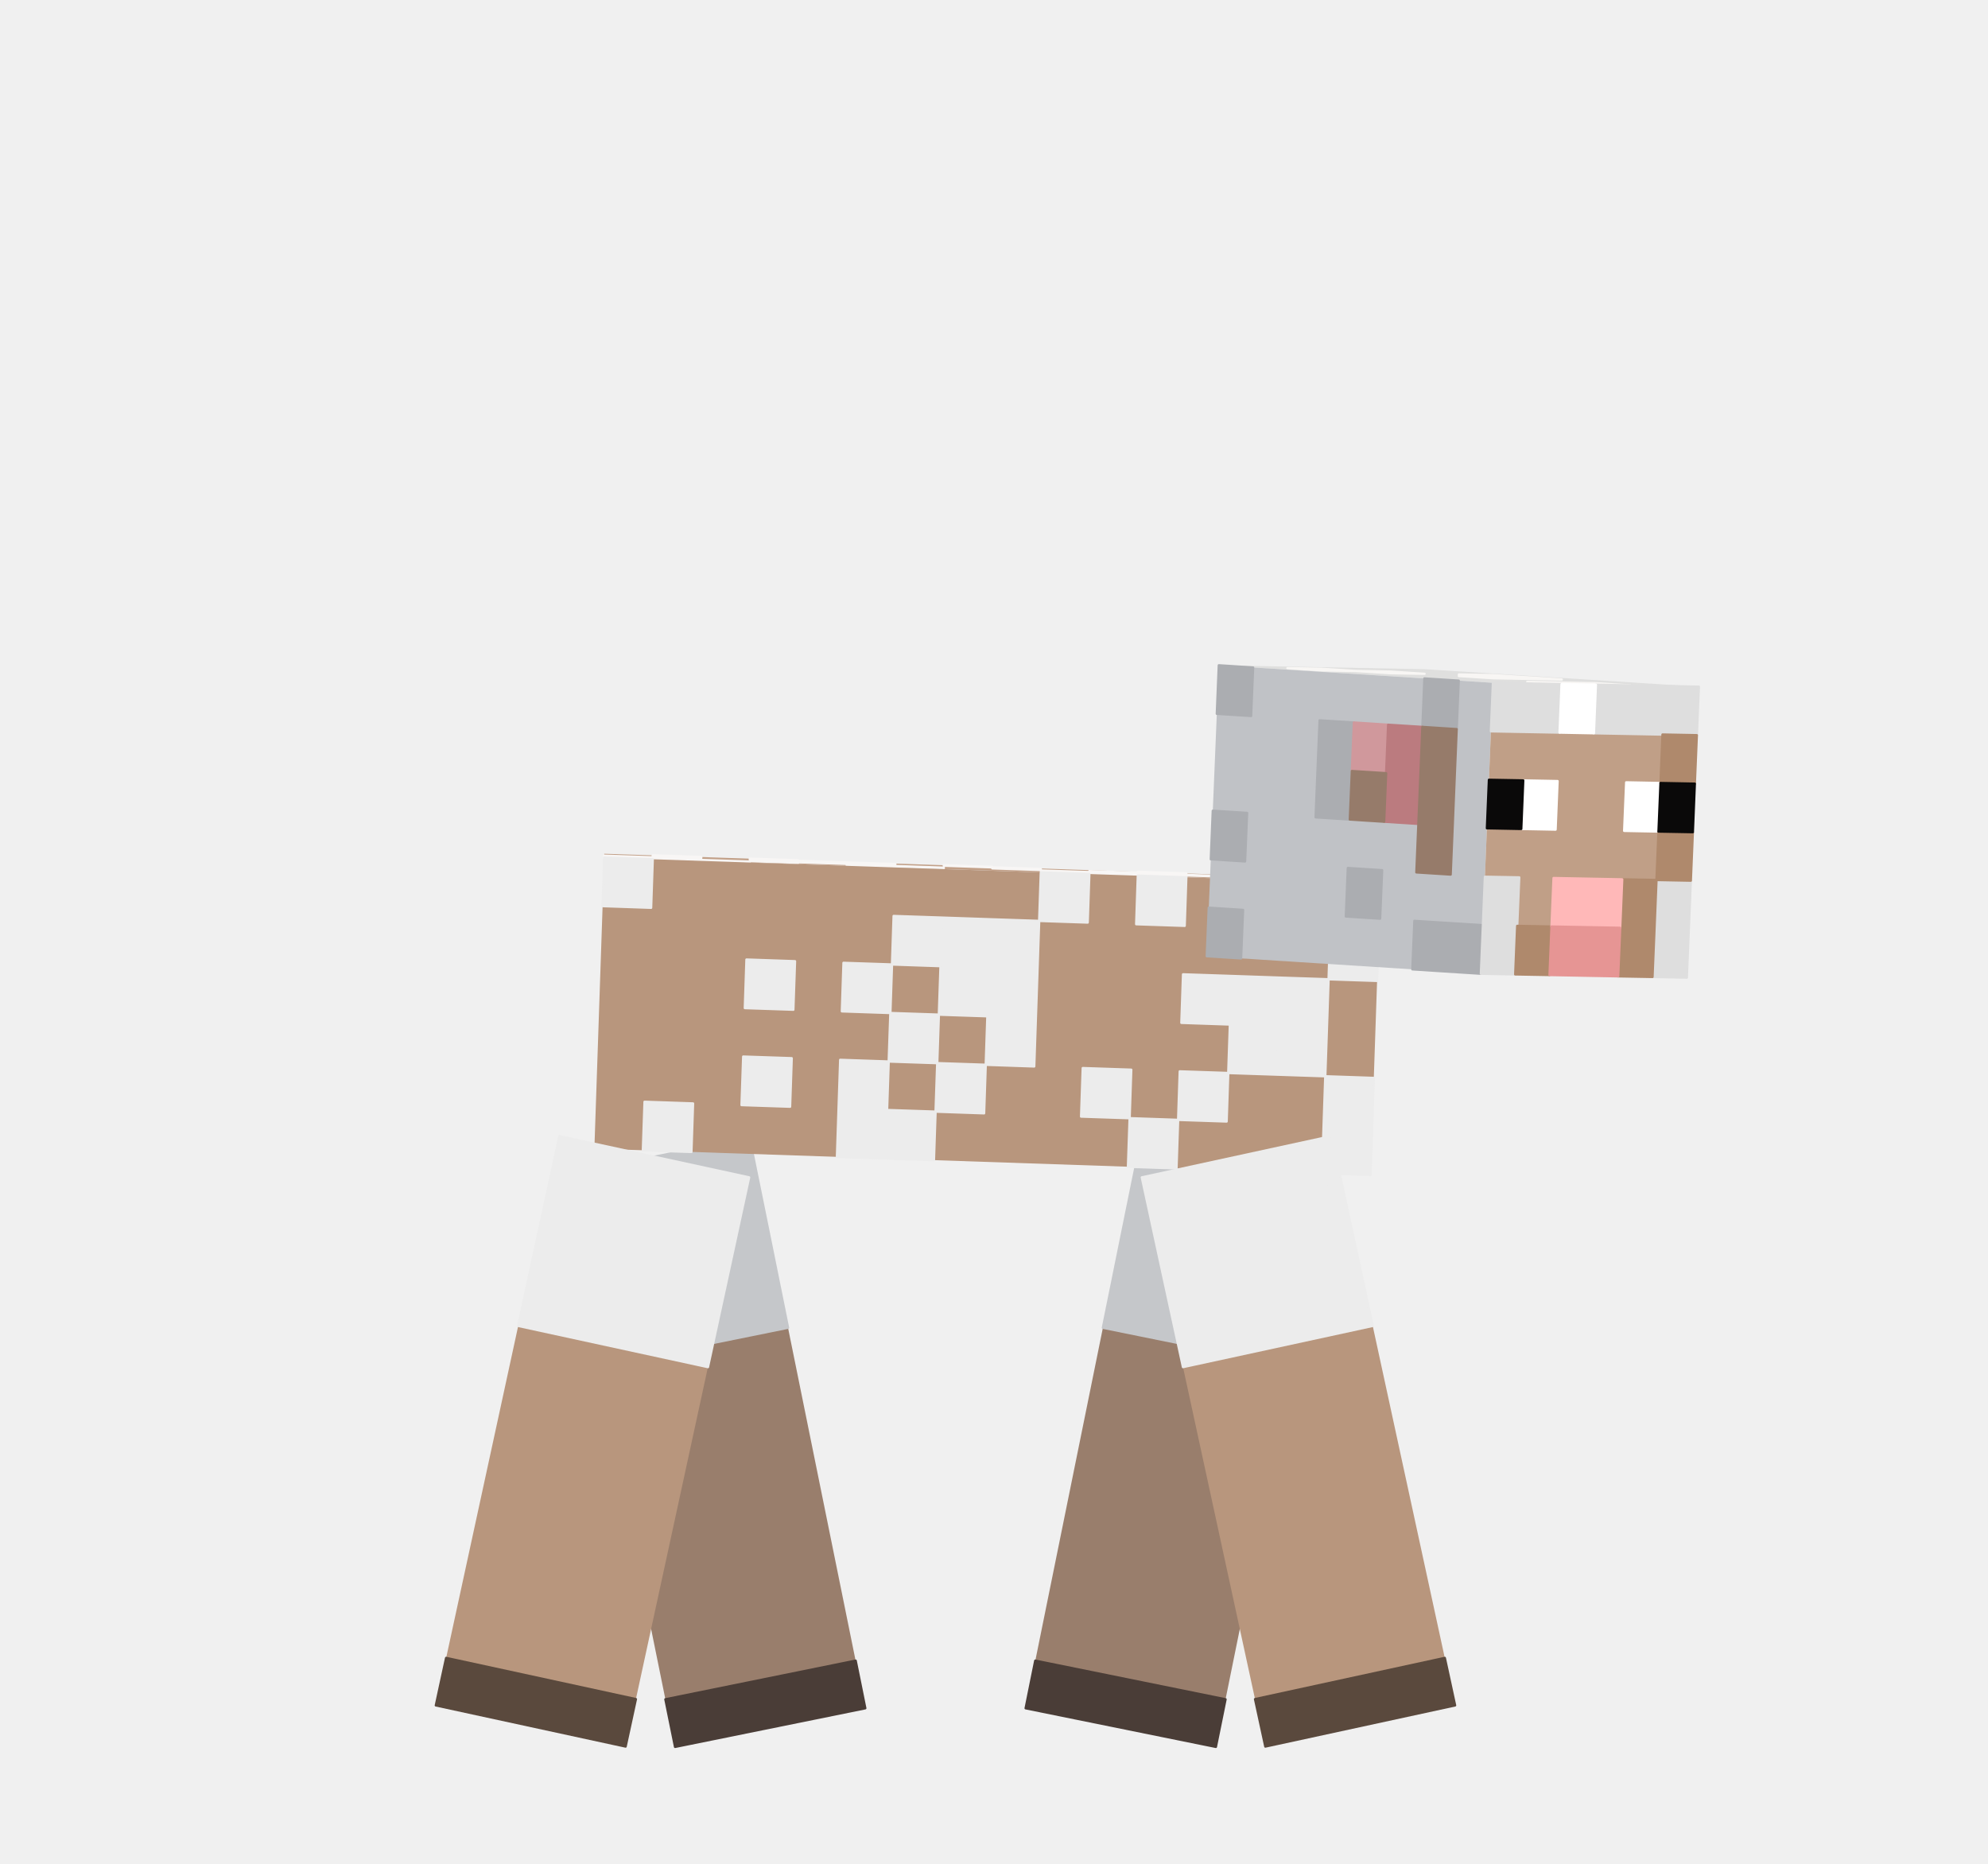
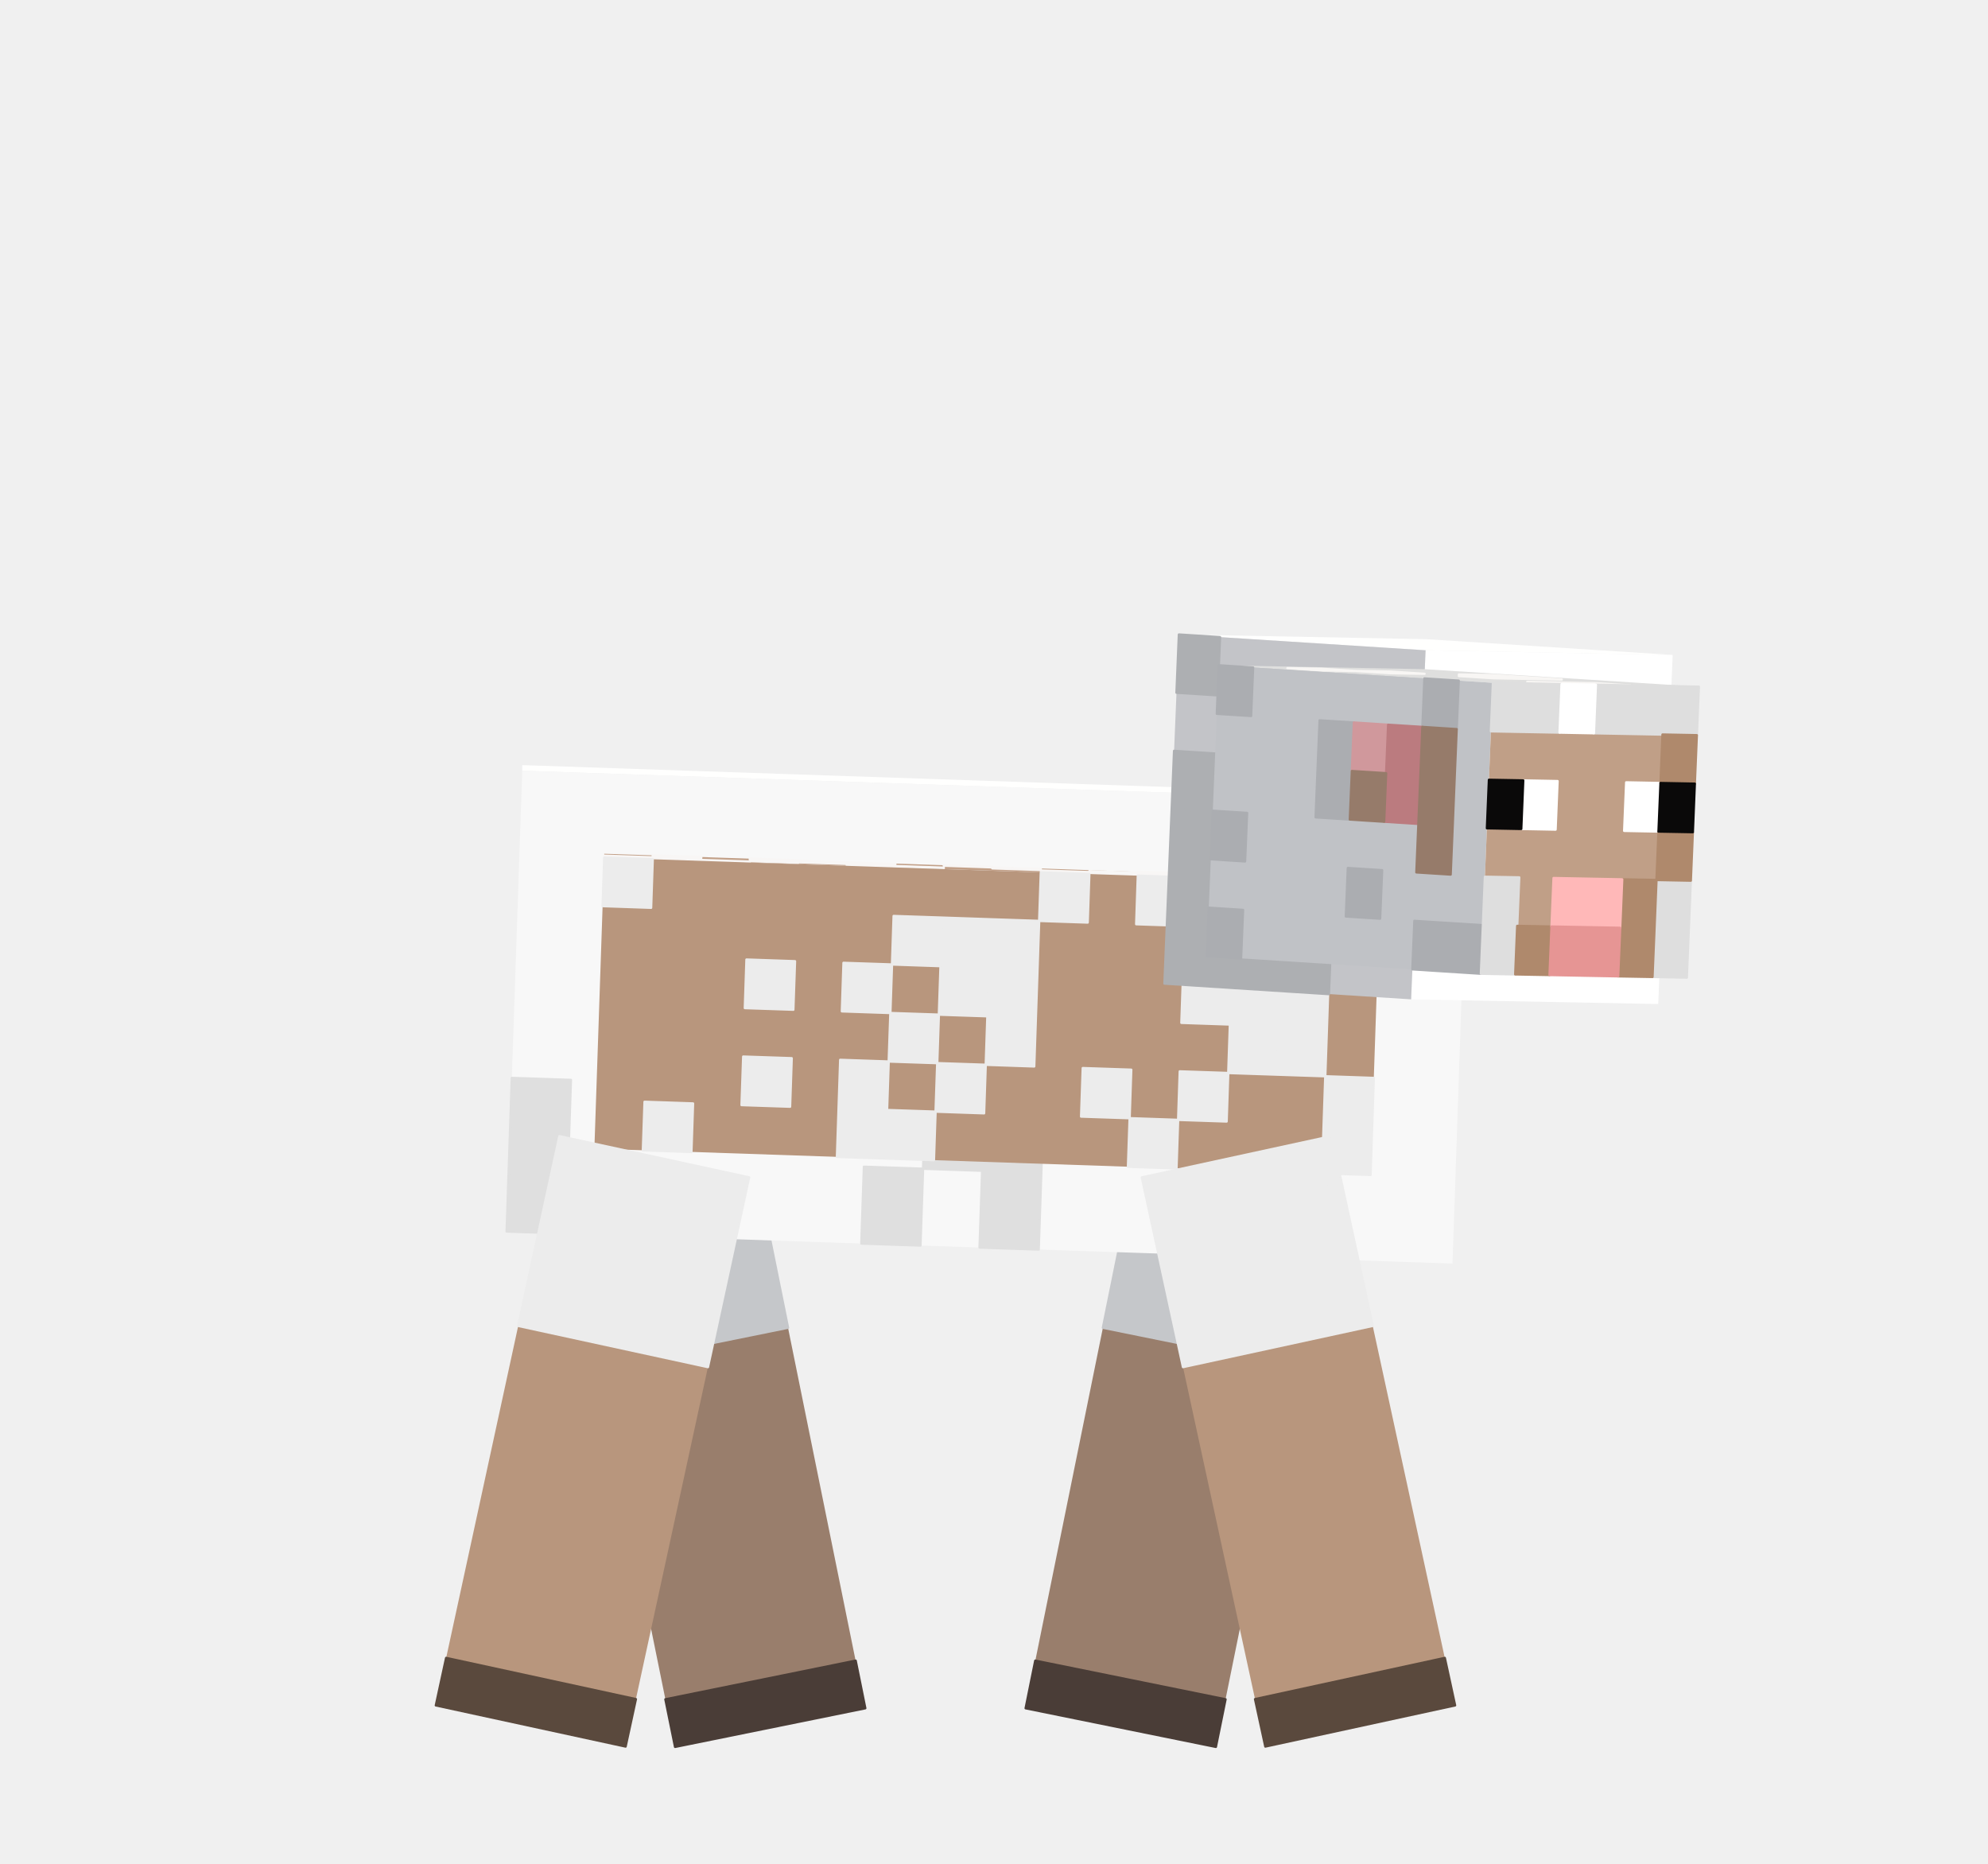
<svg xmlns="http://www.w3.org/2000/svg" viewBox="0 0 512 480" width="512" height="480" role="img" aria-labelledby="walk-7-title">
  <g id="sheep">
    <g id="leg-front-left" aria-label="Front left leg">
      <g class="face" data-face="nx">
        <path fill="#997e6c" d="M294 292.94L343 302.89L313.14 449.89L264.15 439.94Z" />
        <path fill="#c5c7ca" stroke="#c5c7ca" stroke-width=".6" stroke-linejoin="round" d="M294 292.94L343 302.89L340.51 315.14L291.51 305.19ZM291.51 305.19L340.51 315.14L338.02 327.39L289.02 317.44ZM289.02 317.44L338.02 327.39L335.54 339.64L286.54 329.69ZM286.54 329.69L335.54 339.64L333.05 351.89L284.05 341.94Z" />
        <path fill="#4a3d37" stroke="#4a3d37" stroke-width=".6" stroke-linejoin="round" d="M266.63 427.69L315.63 437.64L313.14 449.89L264.15 439.94Z" />
      </g>
    </g>
    <g id="leg-hind-left" aria-label="Hind left leg">
      <g class="face" data-face="nx">
        <path fill="#997e6c" d="M144 302.89L193 292.94L222.85 439.94L173.86 449.89Z" />
        <path fill="#c5c7ca" stroke="#c5c7ca" stroke-width=".6" stroke-linejoin="round" d="M144 302.89L193 292.94L195.49 305.19L146.49 315.14ZM146.49 315.14L195.49 305.19L197.98 317.44L148.98 327.39ZM148.98 327.39L197.98 317.44L200.46 329.69L151.46 339.64ZM151.46 339.64L200.46 329.69L202.95 341.94L153.95 351.89Z" />
        <path fill="#4a3d37" stroke="#4a3d37" stroke-width=".6" stroke-linejoin="round" d="M171.37 437.64L220.37 427.69L222.85 439.94L173.86 449.89Z" />
      </g>
    </g>
+     <g id="wool-body" aria-label="Wool body">
+       <g class="face" data-face="back">
+         <path fill="#fffffe" d="M378.11 205.3L378.11 206.74L134.5 198.49L134.5 197.05Z" />
+       </g>
+       <g class="face" data-face="nx">
+         <path fill="#f8f8f8" d="M378.11 206.74L374.09 325.41L130.48 317.16L134.5 198.49Z" />
+         <path fill="#dfdfdf" stroke="#dfdfdf" stroke-width=".6" stroke-linejoin="round" d="M268.85 282.25L267.51 321.8L252.28 321.29L253.62 281.73ZM253.62 281.73L252.95 301.51L237.73 300.99L238.4 281.21ZM237.73 300.99L237.06 320.77L221.83 320.26L222.5 300.48ZM147.04 278.12L145.7 317.68L130.48 317.16L131.82 277.61Z" />
+       </g>
+     </g>
    <g id="body" aria-label="Body">
      <g class="face" data-face="back">
        <path fill="#c2a088" d="M355.51 226.64L355.51 227.64L155.62 220.87L155.62 219.87Z" />
        <path fill="#f8f6f5" stroke="#f8f6f5" stroke-width=".6" stroke-linejoin="round" d="M343.01 226.71L343.01 226.96L330.52 226.54L330.52 226.29ZM330.52 226.54L330.52 226.67L318.03 226.24L318.03 226.12ZM318.03 225.74L318.03 225.87L305.53 225.45L305.53 225.32ZM305.53 224.94L305.53 225.07L293.04 224.65L293.04 224.52ZM305.53 225.32L305.53 225.57L293.04 225.15L293.04 224.9ZM305.53 225.7L305.53 225.95L293.04 225.52L293.04 225.27ZM293.04 224.77L293.04 224.9L280.55 224.47L280.55 224.35ZM293.04 225.27L293.04 225.4L280.55 224.98L280.55 224.85ZM280.55 224.6L280.55 224.72L268.06 224.3L268.06 224.18ZM268.06 223.8L268.06 224.05L255.56 223.63L255.56 223.38ZM255.56 223.25L255.56 223.38L243.07 222.95L243.07 222.83ZM243.07 223.46L243.07 223.58L230.58 223.16L230.58 223.03ZM230.58 222.53L230.58 222.66L218.08 222.23L218.08 222.11ZM230.58 222.91L230.58 223.28L218.08 222.86L218.08 222.48ZM218.08 222.11L218.08 222.23L205.59 221.81L205.59 221.69ZM218.08 222.36L218.08 222.48L205.59 222.06L205.59 221.94ZM205.59 221.56L205.59 221.69L193.1 221.26L193.1 221.14ZM205.59 222.06L205.59 222.19L193.1 221.76L193.1 221.64ZM193.1 221.89L193.1 222.01L180.61 221.59L180.61 221.47ZM180.61 220.71L180.61 220.84L168.11 220.42L168.11 220.29ZM180.61 221.22L180.61 221.34L168.11 220.92L168.11 220.79ZM180.61 221.47L180.61 221.72L168.11 221.29L168.11 221.04ZM168.11 220.79L168.11 220.92L155.62 220.49L155.62 220.37Z" />
      </g>
      <g class="face" data-face="nx">
        <path fill="#b8967d" d="M355.51 227.64L352.97 302.59L153.08 295.82L155.62 220.87Z" />
        <path fill="#ececec" stroke="#ececec" stroke-width=".6" stroke-linejoin="round" d="M355.08 240.13L354.66 252.62L342.17 252.2L342.59 239.71ZM353.81 277.61L352.97 302.59L340.47 302.17L341.32 277.18ZM342.17 252.2L341.32 277.18L328.83 276.76L329.67 251.78ZM330.52 226.79L330.1 239.28L317.6 238.86L318.03 226.37ZM329.67 251.78L328.83 276.76L316.33 276.34L317.18 251.35ZM317.18 251.35L316.76 263.85L304.26 263.42L304.69 250.93ZM316.33 276.34L315.91 288.83L303.42 288.41L303.84 275.92ZM305.53 225.95L305.11 238.44L292.62 238.02L293.04 225.52ZM303.42 288.41L303 300.9L290.5 300.48L290.93 287.98ZM291.35 275.49L290.93 287.98L278.43 287.56L278.86 275.07ZM280.55 225.1L280.13 237.59L267.63 237.17L268.06 224.68ZM267.63 237.17L266.36 274.65L253.87 274.22L255.14 236.75ZM255.14 236.75L254.29 261.73L241.8 261.31L242.65 236.32ZM253.87 274.22L253.45 286.72L240.95 286.29L241.38 273.8ZM242.65 236.32L242.22 248.82L229.73 248.39L230.15 235.9ZM241.8 261.31L241.38 273.8L228.88 273.38L229.31 260.89ZM240.95 286.29L240.53 298.78L228.04 298.36L228.46 285.87ZM229.73 248.39L229.31 260.89L216.82 260.46L217.24 247.97ZM228.88 273.38L228.04 298.36L215.55 297.94L216.39 272.95ZM204.75 247.55L204.32 260.04L191.83 259.62L192.25 247.12ZM203.9 272.53L203.48 285.02L190.98 284.6L191.41 272.11ZM178.49 284.18L178.07 296.67L165.57 296.25L166 283.75ZM168.11 221.29L167.69 233.79L155.2 233.36L155.62 220.87Z" />
+       </g>
+     </g>
+     <g id="wool-head" aria-label="Wool head">
+       <g class="face" data-face="top">
+         <path fill="#fffffe" d="M303.62 163.41L367.25 164.61L430.79 168.67L367.15 167.47Z" />
+       </g>
+       <g class="face" data-face="front">
+         <path fill="#ffffff" d="M367.15 167.47L430.79 168.67L427.07 258.57L363.43 257.37Z" />
+       </g>
+       <g class="face" data-face="nx">
+         <path fill="#c3c4c8" d="M303.62 163.41L367.15 167.47L363.43 257.37L299.9 253.31Z" />
+         <path fill="#adafb2" stroke="#adafb2" stroke-width=".6" stroke-linejoin="round" d="M303.62 163.41L314.21 164.09L313.59 179.07L303 178.4ZM302.38 193.38L312.97 194.06L312.35 209.04L301.76 208.36ZM301.76 208.36L312.35 209.04L311.73 224.02L301.14 223.35ZM301.14 223.35L311.73 224.02L311.11 239.01L300.52 238.33ZM300.52 238.33L342.87 241.04L342.25 256.02L299.9 253.31Z" />
      </g>
    </g>
    <g id="head" aria-label="Head">
      <g class="face" data-face="top">
        <path fill="#dfdfde" d="M313.9 171.34L366.93 172.34L437.53 176.85L384.5 175.85Z" />
        <path fill="#f8f6f4" stroke="#f8f6f4" stroke-width=".6" stroke-linejoin="round" d="M331.57 172.07L340.4 172.24L349.23 172.8L340.39 172.64ZM349.23 172.8L358.07 172.97L366.89 173.53L358.05 173.37ZM375.73 173.7L384.57 173.87L393.39 174.43L384.55 174.27ZM375.72 174.1L393.39 174.43L402.22 175L384.54 174.66ZM393.35 175.62L411.03 175.96L419.85 176.52L402.18 176.19Z" />
      </g>
      <g class="face" data-face="nx">
        <path fill="#c0c2c6" d="M313.9 171.34L384.5 175.85L381.4 250.77L310.8 246.26Z" />
        <path fill="#abadb1" stroke="#abadb1" stroke-width=".6" stroke-linejoin="round" d="M313.9 171.34L322.73 171.91L322.21 184.39L313.39 183.83ZM366.85 174.73L375.68 175.29L375.16 187.78L366.33 187.21ZM339.86 185.52L348.69 186.08L348.17 198.57L339.34 198.01ZM339.34 198.01L348.17 198.57L347.65 211.06L338.83 210.49ZM312.35 208.8L321.18 209.36L320.66 221.85L311.84 221.29ZM347.13 223.54L355.96 224.11L355.44 236.59L346.62 236.03ZM311.32 233.77L320.14 234.34L319.63 246.82L310.8 246.26ZM364.27 237.16L381.92 238.28L381.4 250.77L363.75 249.64Z" />
        <path fill="#d0989c" stroke="#d0989c" stroke-width=".6" stroke-linejoin="round" d="M348.69 186.08L357.51 186.65L356.99 199.13L348.17 198.57Z" />
        <path fill="#bb7b7f" stroke="#bb7b7f" stroke-width=".6" stroke-linejoin="round" d="M357.51 186.65L366.33 187.21L365.82 199.7L356.99 199.13ZM356.99 199.13L365.82 199.7L365.3 212.18L356.48 211.62Z" />
        <path fill="#967b6a" stroke="#967b6a" stroke-width=".6" stroke-linejoin="round" d="M366.33 187.21L375.16 187.78L374.64 200.26L365.82 199.7ZM348.17 198.57L356.99 199.13L356.48 211.62L347.65 211.06ZM365.82 199.7L374.64 200.26L374.13 212.75L365.3 212.18ZM365.3 212.18L374.13 212.75L373.61 225.23L364.78 224.67Z" />
      </g>
      <g class="face" data-face="front">
        <path fill="#c09f87" d="M384.5 175.85L437.53 176.85L434.43 251.77L381.4 250.77Z" />
        <path fill="#dedede" stroke="#dedede" stroke-width=".6" stroke-linejoin="round" d="M384.5 175.85L402.18 176.19L401.66 188.67L383.98 188.34ZM411.01 176.35L437.53 176.85L437.01 189.34L410.5 188.84ZM382.43 225.8L391.27 225.96L390.75 238.45L381.92 238.28ZM426.62 226.63L435.46 226.8L434.94 239.29L426.11 239.12ZM381.92 238.28L390.75 238.45L390.24 250.94L381.4 250.77ZM426.11 239.12L434.94 239.29L434.43 251.77L425.59 251.6Z" />
        <path fill="#ffffff" stroke="#ffffff" stroke-width=".6" stroke-linejoin="round" d="M402.18 176.19L411.01 176.35L410.5 188.84L401.66 188.67ZM392.3 200.99L401.14 201.16L400.63 213.65L391.79 213.48ZM418.82 201.49L427.66 201.66L427.14 214.15L418.3 213.98Z" />
        <path fill="#af896c" stroke="#af896c" stroke-width=".6" stroke-linejoin="round" d="M428.17 189.17L437.01 189.34L436.49 201.83L427.66 201.66ZM427.14 214.15L435.98 214.31L435.46 226.8L426.62 226.63ZM417.79 226.47L426.62 226.63L426.11 239.12L417.27 238.95ZM390.75 238.45L399.59 238.62L399.08 251.1L390.24 250.94ZM417.27 238.95L426.11 239.12L425.59 251.6L416.75 251.44Z" />
        <path fill="#0a0909" stroke="#0a0909" stroke-width=".6" stroke-linejoin="round" d="M383.47 200.83L392.3 200.99L391.79 213.48L382.95 213.31ZM427.66 201.66L436.49 201.83L435.98 214.31L427.14 214.15Z" />
        <path fill="#ffb8b8" stroke="#ffb8b8" stroke-width=".6" stroke-linejoin="round" d="M400.11 226.13L417.79 226.47L417.27 238.95L399.59 238.62Z" />
        <path fill="#e69594" stroke="#e69594" stroke-width=".6" stroke-linejoin="round" d="M399.59 238.62L417.27 238.95L416.75 251.44L399.08 251.1Z" />
      </g>
    </g>
    <g id="leg-hind-right" aria-label="Hind right leg">
      <g class="face" data-face="nx">
        <path fill="#b8967d" d="M144.07 292.61L192.93 303.22L161.12 449.8L112.25 439.2Z" />
        <path fill="#ececec" stroke="#ececec" stroke-width=".6" stroke-linejoin="round" d="M144.07 292.61L192.93 303.22L190.28 315.43L141.42 304.83ZM141.42 304.83L190.28 315.43L187.63 327.65L138.77 317.04ZM138.77 317.04L187.63 327.65L184.98 339.86L136.11 329.26ZM136.11 329.26L184.98 339.86L182.33 352.08L133.46 341.47Z" />
        <path fill="#5a493d" stroke="#5a493d" stroke-width=".6" stroke-linejoin="round" d="M114.9 426.98L163.77 437.59L161.12 449.8L112.25 439.2Z" />
      </g>
    </g>
    <g id="leg-front-right" aria-label="Front right leg">
      <g class="face" data-face="nx">
        <path fill="#b8967d" d="M294.07 303.22L342.93 292.61L374.75 439.2L325.88 449.8Z" />
        <path fill="#ececec" stroke="#ececec" stroke-width=".6" stroke-linejoin="round" d="M294.07 303.22L342.93 292.61L345.58 304.83L296.72 315.43ZM296.72 315.43L345.58 304.83L348.23 317.04L299.37 327.65ZM299.37 327.65L348.23 317.04L350.89 329.26L302.02 339.86ZM302.02 339.86L350.89 329.26L353.54 341.47L304.67 352.08Z" />
        <path fill="#5a493d" stroke="#5a493d" stroke-width=".6" stroke-linejoin="round" d="M323.23 437.59L372.1 426.98L374.75 439.2L325.88 449.8Z" />
      </g>
    </g>
  </g>
</svg>
